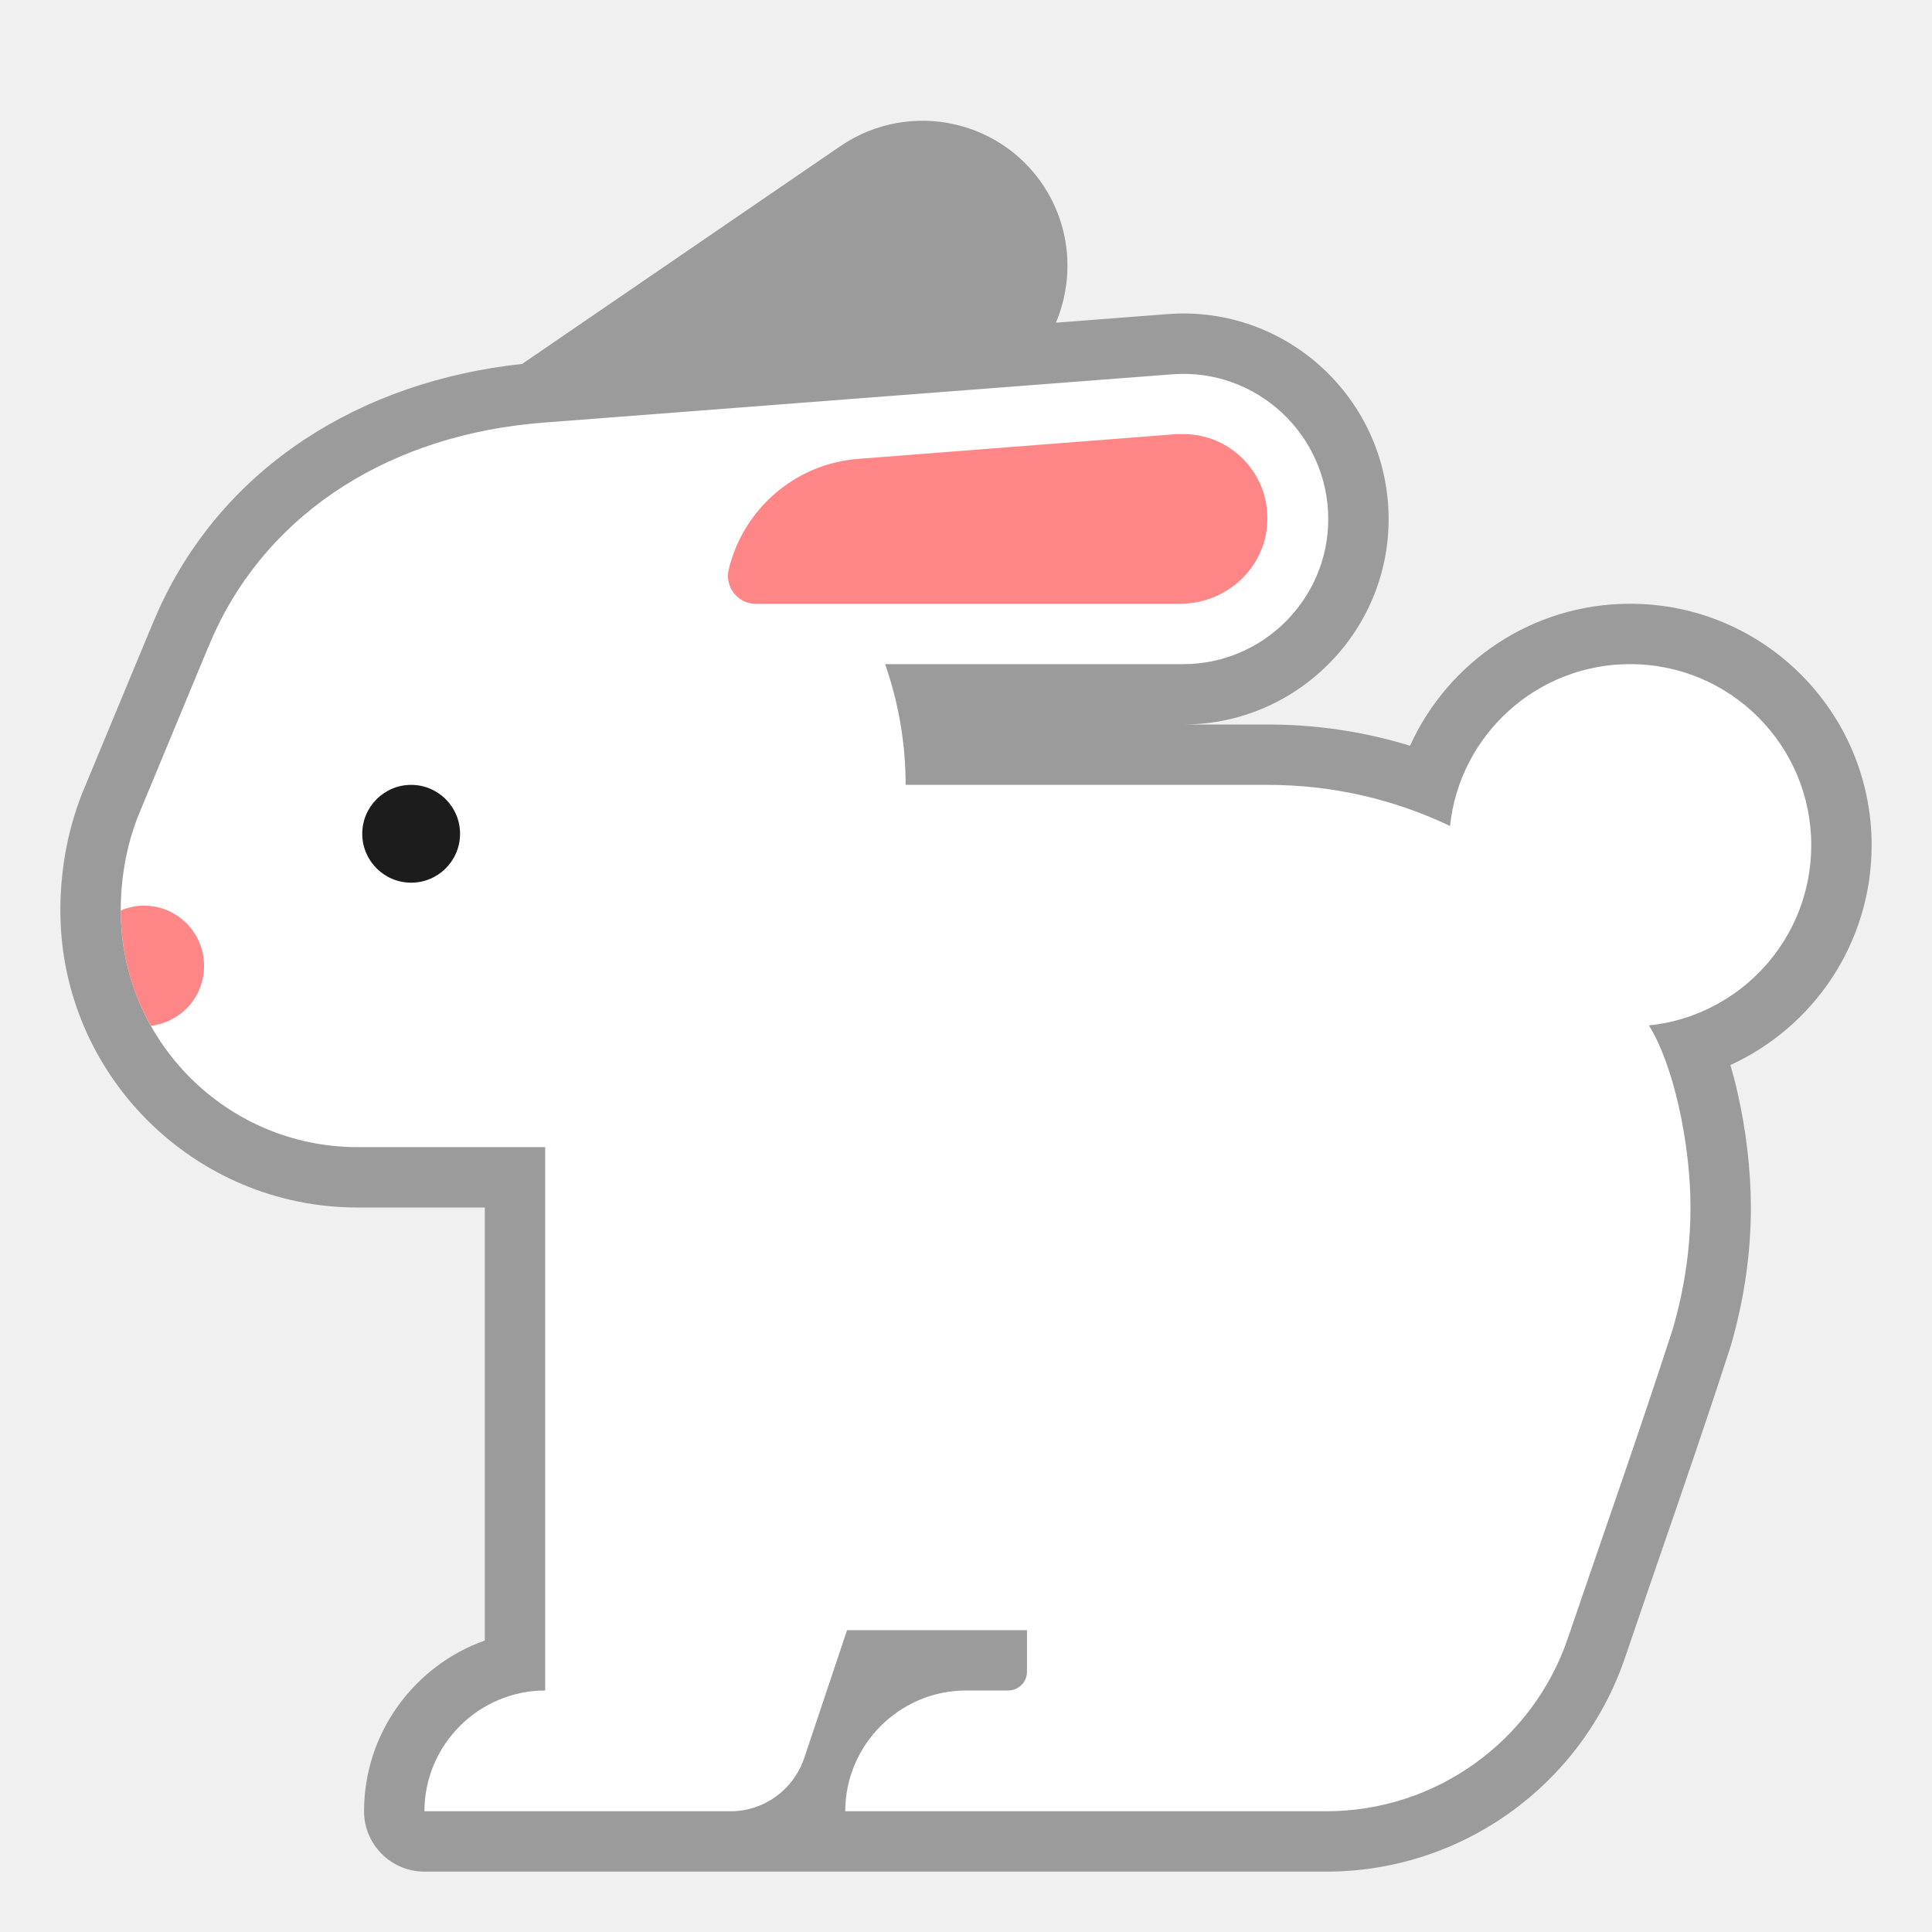
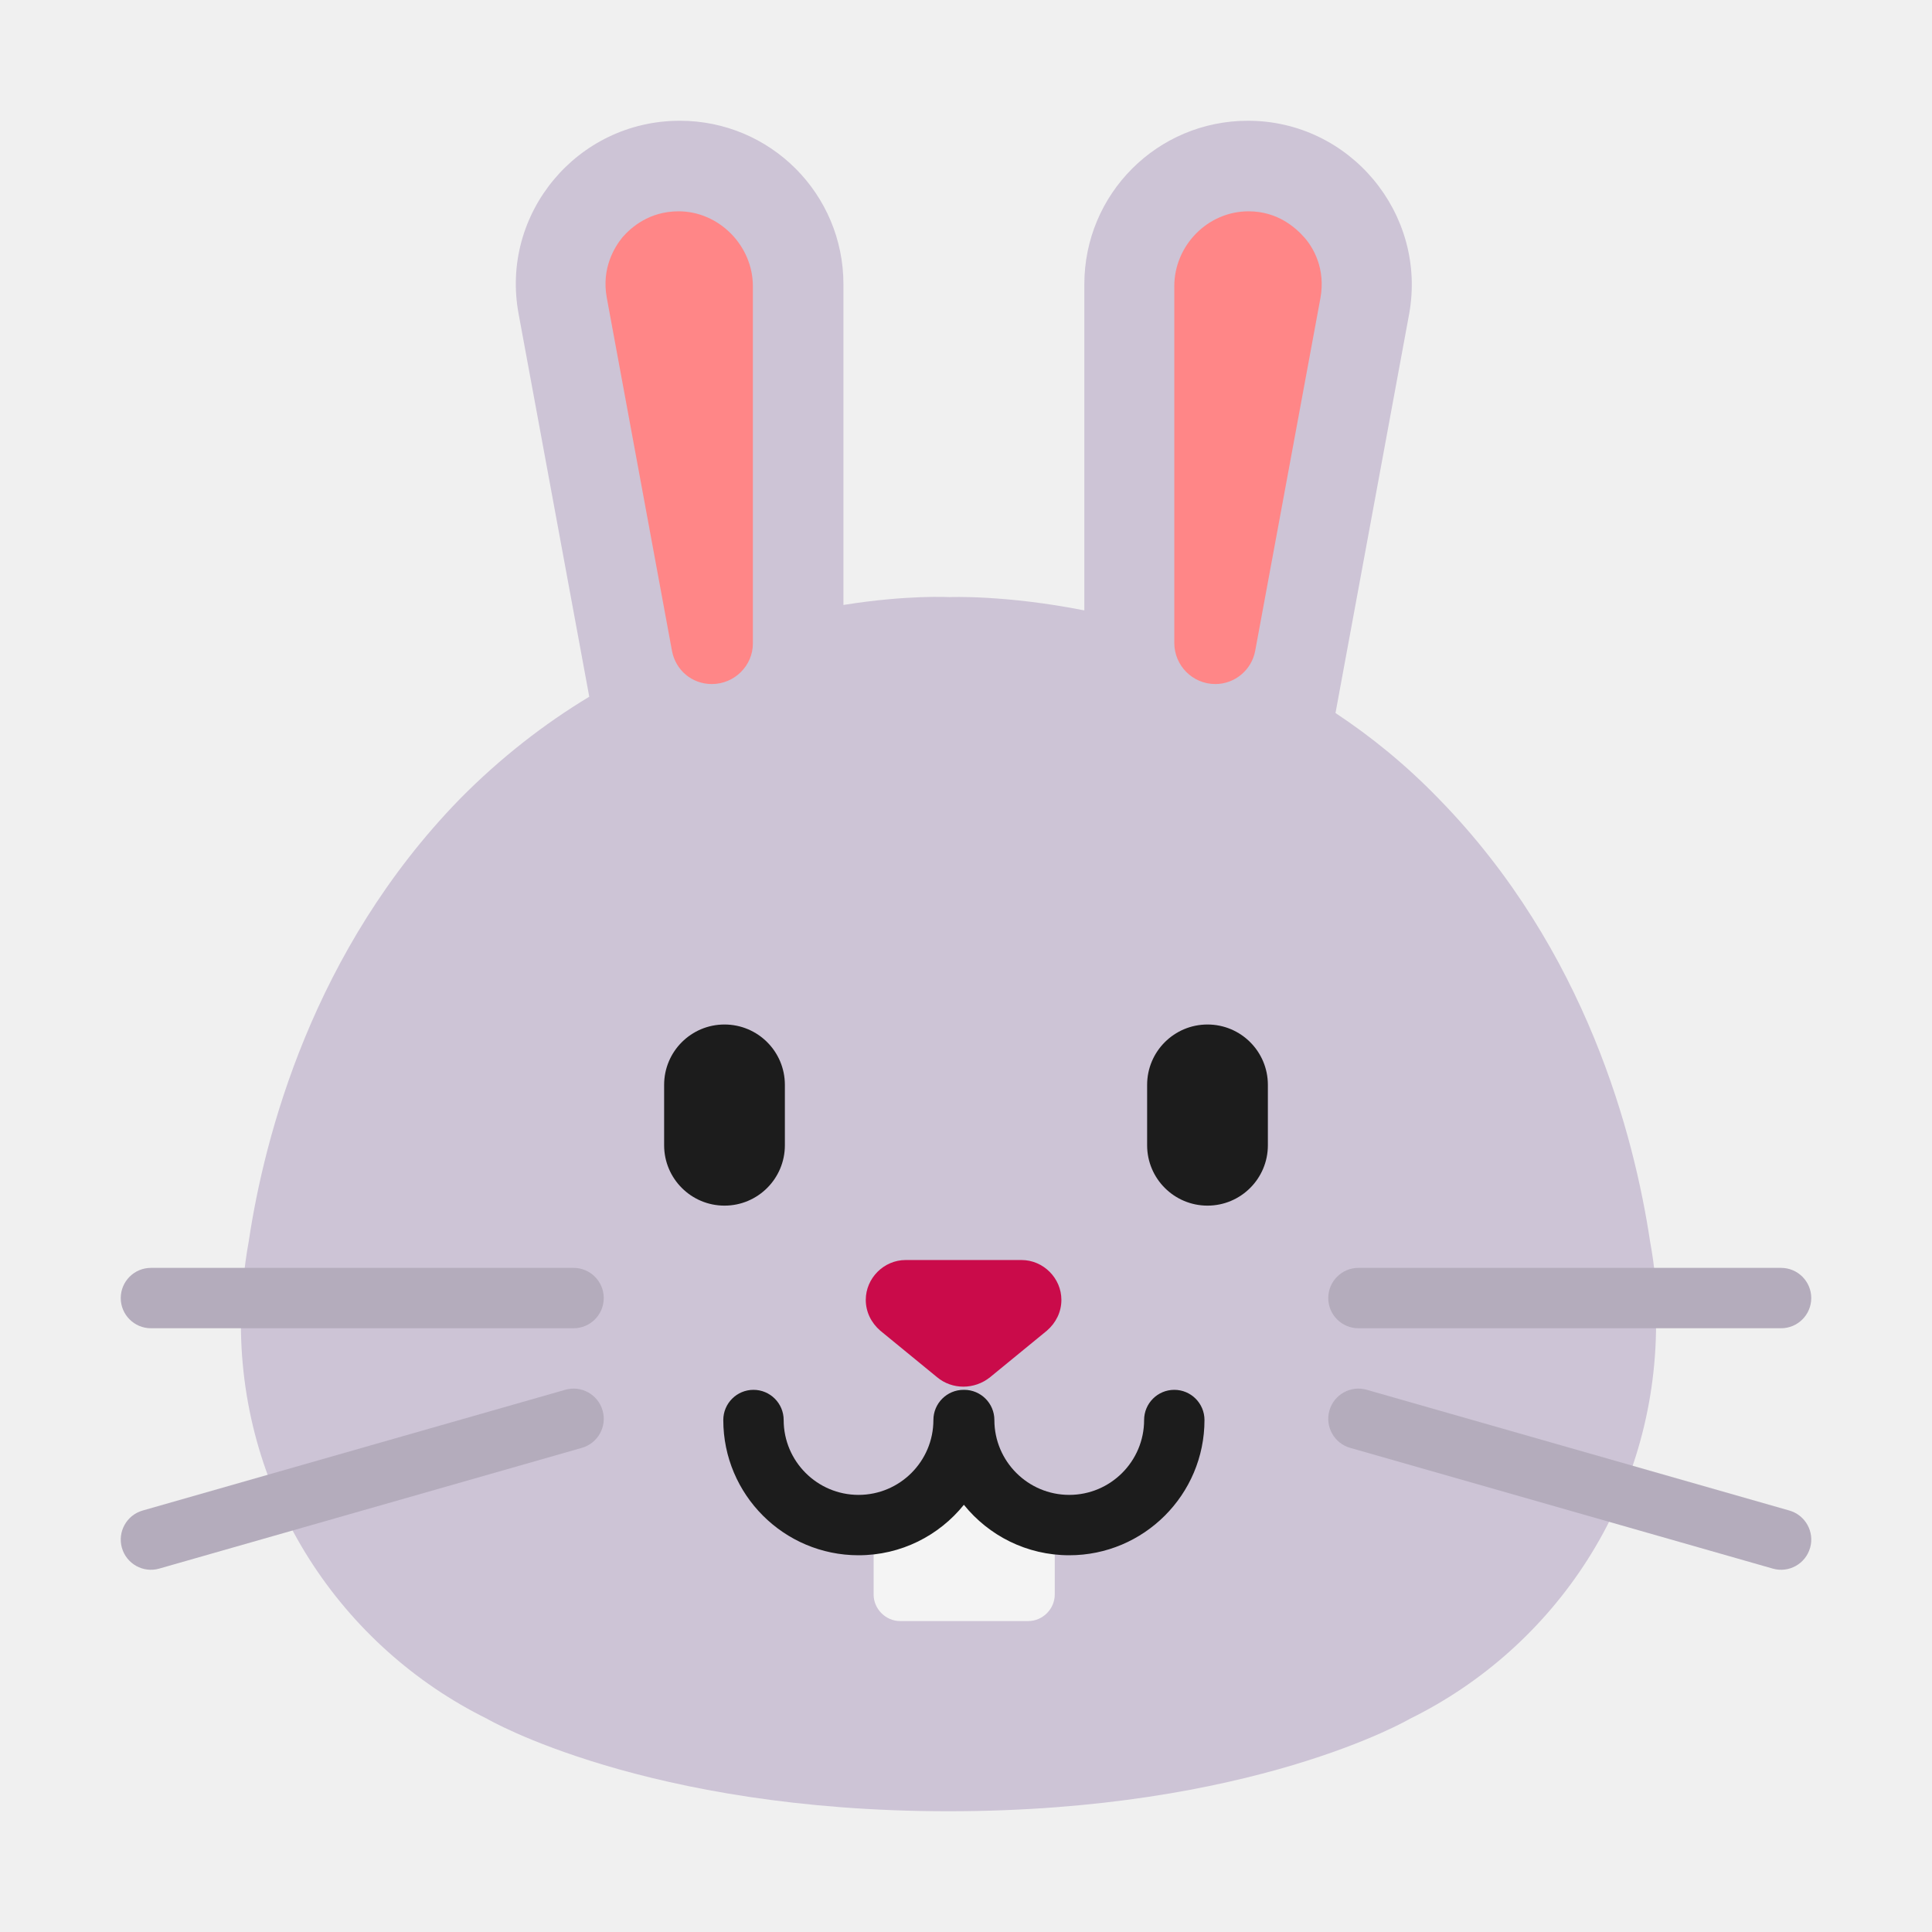
<svg xmlns="http://www.w3.org/2000/svg" width="32" height="32" viewBox="0 0 32 32" fill="none">
-   <path fill-rule="evenodd" clip-rule="evenodd" d="M17.489 5.345C17.773 4.672 17.75 3.88 17.36 3.2C16.66 1.99 15.08 1.63 13.92 2.42L8.648 6.028C5.994 6.311 3.711 7.716 2.629 10.097C2.573 10.221 2.518 10.353 2.47 10.468L2.467 10.475L1.419 13C1.132 13.664 1 14.378 1 15.08C1 17.792 3.208 20 5.92 20H8.03V27.172C6.867 27.585 6.03 28.698 6.03 30V30C6.03 30.552 6.478 31 7.03 31C12.01 31 16.99 31 21.97 31C24.21 31 26.2 29.566 26.917 27.452C27.1 26.913 27.287 26.371 27.474 25.826C27.875 24.664 28.28 23.49 28.659 22.317L28.663 22.303L28.668 22.288C28.882 21.549 29 20.784 29 20C29 19.373 28.917 18.701 28.779 18.096C28.745 17.944 28.705 17.791 28.661 17.64C30.041 17.009 31 15.617 31 14C31 11.791 29.209 10 27 10C25.378 10 23.983 10.965 23.355 12.352C22.61 12.123 21.819 12 21 12H19.615C21.48 11.992 23 10.467 23 8.6C23 6.621 21.318 5.048 19.333 5.203L19.332 5.203L17.489 5.345Z" fill="#9B9B9B" />
-   <path d="M9 7L19.41 6.2C20.81 6.09 22 7.2 22 8.6C22 9.92 20.92 11 19.6 11H14.66C14.88 11.63 15 12.3 15 13H21C22.082 13 23.105 13.245 24.017 13.681C24.176 12.174 25.451 11 27 11C28.657 11 30 12.343 30 14C30 15.552 28.822 16.829 27.311 16.984C27.707 17.61 28 18.91 28 20C28 20.683 27.897 21.354 27.707 22.01C27.153 23.724 26.55 25.424 25.97 27.13C25.39 28.84 23.78 30 21.97 30C21.97 30 15.031 30 14 30C14 28.9 14.9 28 16 28H16.7C16.87 28 17.01 27.86 17.01 27.69V27H14.03L13.32 29.12C13.14 29.65 12.65 30 12.1 30H7.03C7.03 28.9 7.93 28 9.03 28V19H5.92C3.76 19 2 17.24 2 15.08C2 14.5 2.11 13.92 2.34 13.39L3.39 10.86C3.44 10.74 3.49 10.62 3.54 10.51C4.48 8.44 6.52 7.19 9 7Z" fill="white" />
-   <path d="M19.49 7.19H19.6C20.39 7.19 21.03 7.85 20.99 8.65C20.96 9.41 20.31 10 19.55 10H12.51C12.22 10 12 9.72 12.07 9.43C12.31 8.44 13.16 7.68 14.22 7.6L19.49 7.19Z" fill="#FF8687" />
-   <path d="M2 15.08C2.12 15.03 2.25 15 2.38 15C2.94 15 3.38 15.45 3.38 16C3.38 16.51 3 16.93 2.5 16.99C2.18 16.43 2 15.78 2 15.08Z" fill="#FF8687" />
-   <path d="M6.81 14.62C7.257 14.62 7.62 14.257 7.62 13.81C7.62 13.363 7.257 13 6.81 13C6.363 13 6 13.363 6 13.81C6 14.257 6.363 14.62 6.81 14.62Z" fill="#1C1C1C" />
+   <path d="M27.45 21.89C27.45 21.44 27.41 20.99 27.33 20.56C27.07 18.83 26.28 15.74 23.84 13.24C23.29 12.67 22.71 12.2 22.12 11.81L23.34 5.2C23.64 3.54 22.36 2 20.67 2C19.17 2 17.96 3.21 17.96 4.71V10.11C16.64 9.85 15.73 9.89 15.73 9.89C15.73 9.89 15.03 9.85 13.97 10.02V4.71C13.97 3.21 12.76 2 11.26 2C9.56 2 8.28 3.54 8.59 5.2L9.76 11.54C9.03 11.98 8.3 12.54 7.61 13.24C5.18 15.74 4.38 18.82 4.12 20.56C4.04 21 4 21.44 3.99 21.9C3.99 21.91 3.99 21.92 3.99 21.92C3.99 24.8 5.66 27.28 8.07 28.47C8.07 28.47 10.69 30 15.71 30C20.74 30 23.35 28.47 23.35 28.47C25.77 27.28 27.43 24.8 27.43 21.92C27.45 21.92 27.45 21.91 27.45 21.89Z" fill="#CDC4D6" />
+   <path d="M11.13 10.78C11.19 11.1 11.46 11.33 11.79 11.33C12.17 11.33 12.47 11.02 12.47 10.66V4.74C12.47 4.07 11.91 3.5 11.24 3.5C10.75 3.5 10.45 3.77 10.31 3.93C10.18 4.09 9.96 4.44 10.05 4.93L11.13 10.78Z" fill="#FF8687" />
+   <path d="M19.45 4.74V10.65C19.45 11.02 19.75 11.33 20.13 11.33C20.45 11.33 20.73 11.1 20.79 10.78L21.87 4.94C21.96 4.45 21.75 4.1 21.61 3.94C21.47 3.78 21.17 3.5 20.68 3.5C20 3.5 19.45 4.07 19.45 4.74Z" fill="#FF8687" />
+   <path d="M2.5 21C2.224 21 2 21.224 2 21.5C2 21.776 2.224 22 2.5 22H9.5C9.776 22 10 21.776 10 21.5C10 21.224 9.776 21 9.5 21H2.5Z" fill="#B4ACBC" />
+   <path d="M9.637 23.981C9.903 23.905 10.057 23.628 9.981 23.363C9.905 23.097 9.628 22.943 9.363 23.019L2.363 25.019C2.097 25.095 1.944 25.372 2.019 25.637C2.095 25.903 2.372 26.057 2.637 25.981L9.637 23.981Z" fill="#B4ACBC" />
+   <path d="M22 21.5C22 21.224 22.224 21 22.5 21H29.5C29.776 21 30 21.224 30 21.5C30 21.776 29.776 22 29.5 22H22.5C22.224 22 22 21.776 22 21.5Z" fill="#B4ACBC" />
+   <path d="M22.637 23.019C22.372 22.943 22.095 23.097 22.019 23.363C21.944 23.628 22.097 23.905 22.363 23.981L29.363 25.981C29.628 26.057 29.905 25.903 29.981 25.637C30.057 25.372 29.903 25.095 29.637 25.019L22.637 23.019Z" fill="#B4ACBC" />
+   <path d="M15.96 24.67L14.6 25.41C14.52 25.45 14.47 25.54 14.47 25.63V26.41C14.47 26.65 14.67 26.85 14.91 26.85H17.03C17.27 26.85 17.47 26.65 17.47 26.41V25.63C17.47 25.54 17.42 25.45 17.34 25.41L15.96 24.67Z" fill="#F4F4F4" />
+   <path d="M15.52 22.81L14.58 22.04C14.43 21.91 14.34 21.73 14.34 21.53C14.34 21.17 14.64 20.87 15 20.87H16.92C17.28 20.87 17.58 21.17 17.58 21.53C17.58 21.73 17.49 21.91 17.34 22.04L16.4 22.81C16.14 23.02 15.77 23.02 15.52 22.81Z" fill="#CA0B4A" />
+   <path d="M11 17.969C11 17.416 11.448 16.969 12 16.969C12.552 16.969 13 17.416 13 17.969V18.969C13 19.521 12.552 19.969 12 19.969C11.448 19.969 11 19.521 11 18.969V17.969Z" fill="#1C1C1C" />
+   <path d="M19 17.969C19 17.416 19.448 16.969 20 16.969C20.552 16.969 21 17.416 21 17.969V18.969C21 19.521 20.552 19.969 20 19.969C19.448 19.969 19 19.521 19 18.969V17.969Z" fill="#1C1C1C" />
+   <path d="M12.48 23.02C12.756 23.02 12.98 23.244 12.98 23.52C12.98 24.204 13.536 24.76 14.22 24.76C14.904 24.76 15.46 24.204 15.46 23.52C15.46 23.244 15.684 23.02 15.96 23.02L15.965 23.02L15.97 23.02C16.246 23.02 16.47 23.244 16.47 23.52C16.47 24.204 17.026 24.76 17.71 24.76C18.394 24.76 18.95 24.204 18.95 23.52C18.95 23.244 19.174 23.02 19.45 23.02C19.726 23.02 19.95 23.244 19.95 23.52C19.95 24.756 18.946 25.76 17.71 25.76C17.005 25.76 16.376 25.434 15.965 24.924C15.554 25.434 14.925 25.76 14.22 25.76C12.984 25.76 11.98 24.756 11.98 23.52C11.98 23.244 12.204 23.02 12.48 23.02Z" fill="#1C1C1C" />
</svg>
